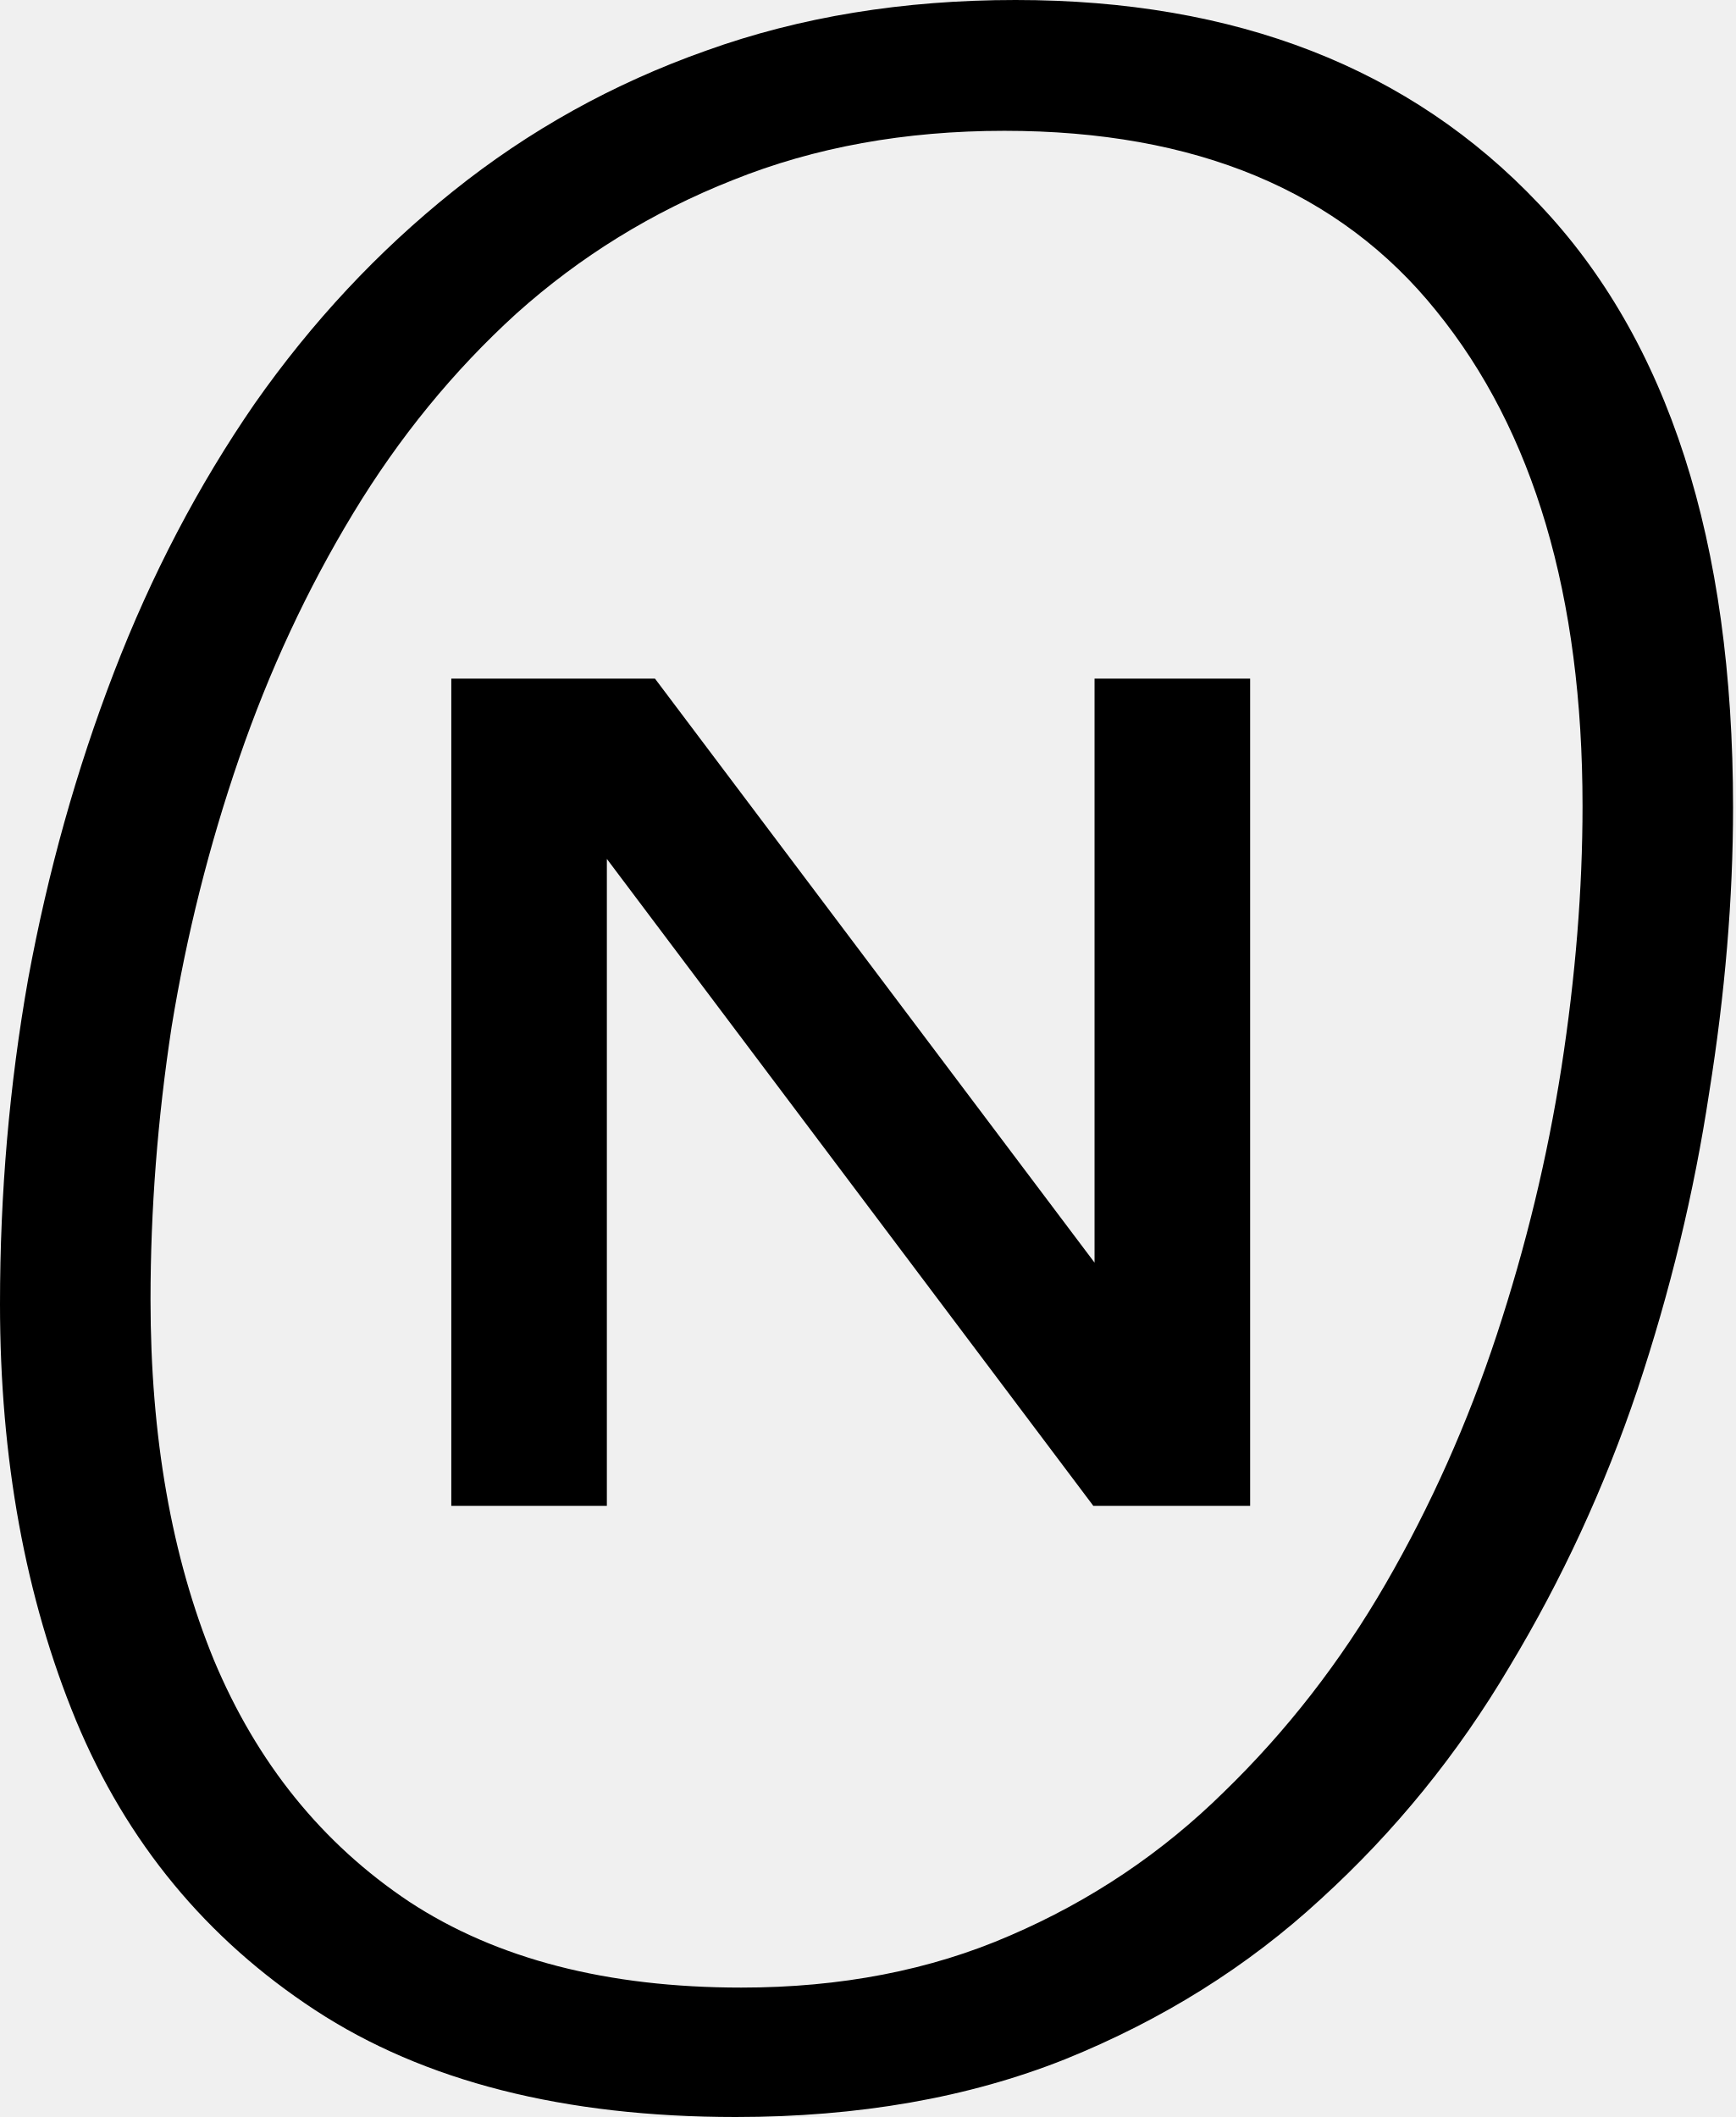
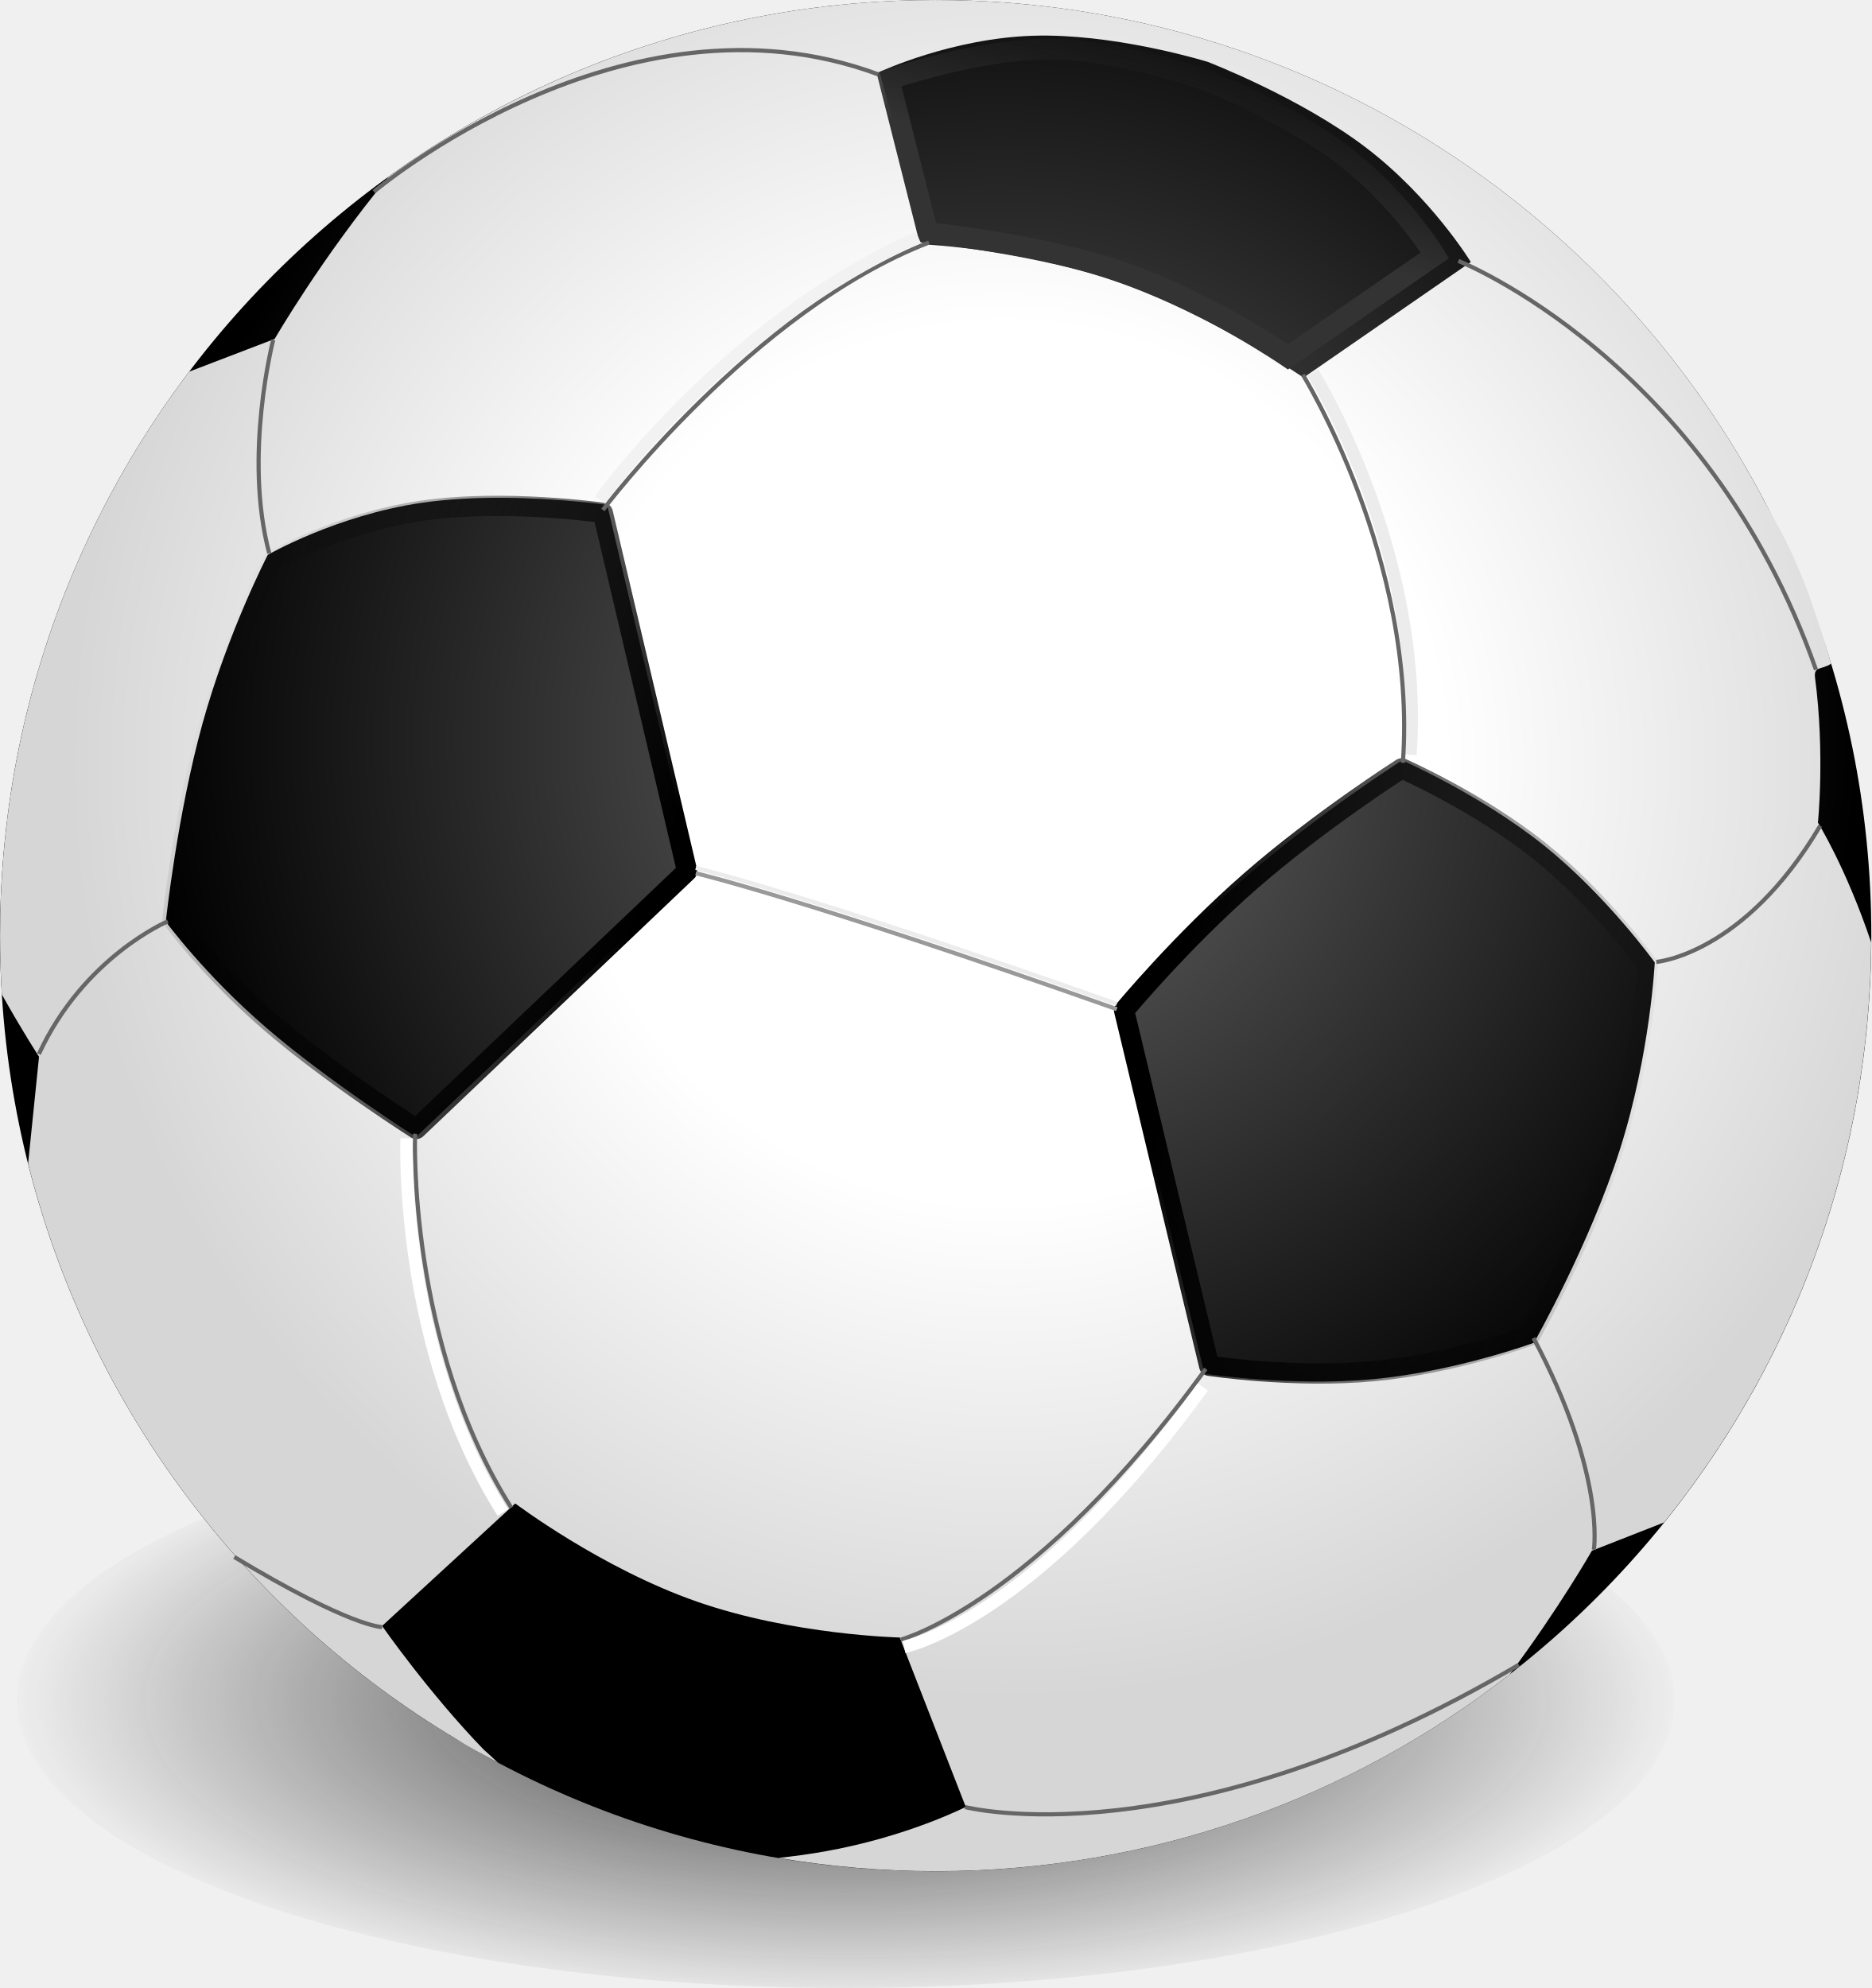
- <svg xmlns="http://www.w3.org/2000/svg" width="82" height="100" viewBox="0 0 82 100" fill="none">
-   <path d="M34.751 100C26.645 100 20.022 98.317 14.884 94.95C9.745 91.584 5.98 87.021 3.588 81.263C1.196 75.46 0 68.904 0 61.595C0 56.368 0.443 51.251 1.329 46.246C2.259 41.196 3.61 36.368 5.382 31.761C7.154 27.154 9.369 22.924 12.027 19.07C14.729 15.216 17.852 11.871 21.395 9.037C24.983 6.157 28.97 3.942 33.355 2.392C37.785 0.797 42.658 0 47.973 0C58.383 0 66.622 3.212 72.691 9.635C78.804 16.058 81.861 25.559 81.861 38.139C81.861 42.436 81.484 46.932 80.731 51.628C80.022 56.323 78.893 60.997 77.342 65.648C75.792 70.255 73.776 74.618 71.296 78.737C68.859 82.857 65.891 86.512 62.392 89.701C58.937 92.89 54.906 95.415 50.299 97.276C45.736 99.092 40.554 100 34.751 100ZM35.017 93.887C39.712 93.887 43.942 93.068 47.708 91.429C51.517 89.79 54.884 87.53 57.807 84.651C60.775 81.772 63.322 78.494 65.448 74.817C67.575 71.141 69.325 67.22 70.698 63.056C72.071 58.893 73.09 54.684 73.754 50.432C74.419 46.135 74.751 42.016 74.751 38.073C74.751 28.151 72.447 20.354 67.841 14.684C63.278 9.014 56.478 6.179 47.442 6.179C42.746 6.179 38.472 6.955 34.618 8.505C30.808 10.011 27.398 12.115 24.385 14.817C21.418 17.519 18.848 20.665 16.678 24.253C14.507 27.84 12.713 31.694 11.296 35.814C9.878 39.934 8.815 44.164 8.106 48.505C7.442 52.846 7.11 57.143 7.11 61.395C7.11 67.863 8.106 73.533 10.1 78.405C12.137 83.278 15.216 87.088 19.335 89.834C23.455 92.536 28.682 93.887 35.017 93.887Z" fill="black" />
-   <path d="M21.317 71.131V32.057H30.939L51.701 59.642V32.057H59.05V71.131H51.643L28.665 40.572V71.131H21.317Z" fill="black" />
+ <svg xmlns="http://www.w3.org/2000/svg" xmlns:xlink="http://www.w3.org/1999/xlink" version="1.0" viewBox="0 0 450.17 478.263">
+   <defs>
+     <linearGradient id="d">
+       <stop offset="0" stop-color="#333" />
+       <stop offset="1" stop-color="#333" stop-opacity="0" />
+     </linearGradient>
+     <linearGradient id="f">
+       <stop offset="0" stop-color="#6a6a6a" />
+       <stop offset="1" />
+     </linearGradient>
+     <linearGradient id="e">
+       <stop offset="0" stop-color="#fff" />
+       <stop offset=".47" stop-color="#fff" />
+       <stop offset="1" stop-color="#d6d6d6" />
+     </linearGradient>
+     <linearGradient id="b">
+       <stop offset="0" />
+       <stop offset="1" stop-opacity="0" />
+     </linearGradient>
+     <linearGradient id="a">
+       <stop offset="0" />
+       <stop offset="1" stop-opacity="0" />
+     </linearGradient>
+     <linearGradient id="c">
+       <stop offset="0" stop-color="#333" />
+       <stop offset="1" stop-opacity="0" />
+     </linearGradient>
+     <linearGradient xlink:href="#a" id="k" x1="237.346" x2="125.475" y1="1070.503" y2="1026.626" gradientTransform="translate(173.3377 -492.3071) scale(.9748)" gradientUnits="userSpaceOnUse" />
+     <linearGradient xlink:href="#b" id="j" x1="350.873" x2="468.475" y1="1121.957" y2="1143.901" gradientTransform="translate(179.466 -490.1608) scale(.9741)" gradientUnits="userSpaceOnUse" />
+     <linearGradient xlink:href="#c" id="l" x1="299.174" x2="320.482" y1="952.464" y2="882.127" gradientTransform="translate(218.7164 -432.3439) scale(.87835)" gradientUnits="userSpaceOnUse" />
+     <radialGradient xlink:href="#d" id="g" cx="253.141" cy="470.031" r="114.361" fx="253.141" fy="470.031" gradientTransform="matrix(1 0 0 .19711 0 377.3826)" gradientUnits="userSpaceOnUse" />
+     <radialGradient xlink:href="#e" id="i" cx="311.427" cy="1062.918" r="225.062" fx="311.427" fy="1062.918" gradientTransform="matrix(1 0 0 1.00007 167.1819 -512.6973)" gradientUnits="userSpaceOnUse" />
+     <radialGradient xlink:href="#f" id="h" cx="317.614" cy="207.493" r="245.833" fx="317.614" fy="207.493" gradientTransform="translate(211.2228 370.3503) scale(.83833)" gradientUnits="userSpaceOnUse" />
+   </defs>
+   <g transform="translate(-236.973 -366.478)">
+     <path fill="url(#g)" fill-rule="evenodd" d="M366.002 470.031a112.861 21.042 0 1 1-225.723 0 112.861 21.042 0 1 1 225.723 0z" overflow="visible" style="marker:none" transform="matrix(1.76703 0 0 3.28947 -6.891873 -770.6302)" />
+     <path fill="url(#h)" fill-rule="evenodd" d="M687.143 591.563c0 124.247-100.838 225.085-225.085 225.085-124.247 0-225.085-100.838-225.085-225.085 0-124.247 100.838-225.085 225.085-225.085 124.247 0 225.085 100.838 225.085 225.085z" overflow="visible" style="marker:none" />
+     <path fill="url(#i)" fill-rule="evenodd" d="M462.048 366.482c-49.128 0-94.576 15.785-131.594 42.531-16.116 19.49-27.406 39-27.406 39l-20.562 7.875c-28.559 37.736-45.5 84.748-45.5 135.688 0 4.758.146 9.471.438 14.156 5.116 9.14 8.938 14.969 8.938 14.969l-2.625 25.688c14.701 58.68 52.455 108.243 103.062 138.5 3.616 2.338 6.636 3.754 9.954 5.631-1.761-1.663-2.303-2.108-3.454-3.162-13.247-13.702-24.406-29.719-24.406-29.719l32.031-29.469c0.0 0 20.594 15.565 43.719 23.625 23.125 8.06 48.781 8.625 48.781 8.625l15.875 40.75s-14.028 7.194-33.938 10.719c-3.565.631-7.333 1.144-11.094 1.562 12.288 2.081 24.903 3.188 37.781 3.188 52.043 0 99.99-17.684 138.125-47.375 11.93-15.985 19.75-29.719 19.75-29.719l17.375-6.812c30.833-38.223 49.436-86.719 49.812-139.531-6.124-18.158-12.812-28.812-12.812-28.812 0 0 1.707-16.582-.691-34.848-.376-2.866 1.55-1.846 3.867-3.402-.687-2.595-3.185-10.306-4.445-13.988-4.96-14.496-9.839-21.412-13.044-27.824 6.243 3.488-.025-.019-.031-.031-38.13-70.163-112.487-117.813-197.906-117.812zm27.219 8.562c18.704.256 38.219 6.312 38.219 6.312-0-0 22.173 8.521 38 20.562 15.827 12.042 25.312 27.594 25.312 27.594l-40.25 27.812c0-0-21.666-14.842-44.312-22.844-22.646-8.001-46.281-9.156-46.281-9.156l-11.406-41.531c-0 0 17.263-8.11 37-8.719 1.234-.038 2.472-.048 3.719-.031zm-131.531 111.188c13.82.064 25.312 1.719 25.312 1.719l20.812 88.438-66.812 63.625s-20.863-13.237-35.906-26.188-24.281-25.625-24.281-25.625c0 0 2.716-25.654 8.844-47.719 6.128-22.065 15.688-40.531 15.688-40.531 0.0 0 16.519-9.507 36.938-12.5 6.381-.935 13.124-1.248 19.406-1.219zm216.531 63.156c-0 0 18.838 8.253 34.031 20.406 15.194 12.153 26.75 28.219 26.75 28.219s-1.078 22.001-8.344 44.875c-7.266 22.874-20.719 46.625-20.719 46.625-0-0-18.778 6.891-38.594 8.75-19.816 1.859-40.688-1.312-40.688-1.312l-10.344-43.281-10.656-44.5s14.142-17.052 31.281-32c17.14-14.948 37.281-27.781 37.281-27.781z" overflow="visible" style="marker:none" />
+     <path fill="none" stroke="url(#j)" stroke-linejoin="round" stroke-width="4.871" d="M633.374 598.676s-1.059 21.443-8.136 43.725c-7.078 22.282-20.175 45.403-20.175 45.403s-18.297 6.724-37.599 8.535c-19.303 1.811-39.613-1.291-39.613-1.291l-10.088-42.15-10.371-43.333s13.772-16.632 30.468-31.193c16.696-14.561 36.315-27.05 36.315-27.05s18.347 8.052 33.147 19.89c14.8 11.838 26.053 27.463 26.053 27.463z" overflow="visible" style="marker:none" />
+     <path fill="none" stroke="url(#k)" stroke-linejoin="round" stroke-width="4.874" d="M337.132 638.063s-20.337-12.906-35.001-25.53c-14.664-12.625-23.655-24.968-23.655-24.968s2.637-24.996 8.61-46.505c5.974-21.509 15.284-39.53 15.284-39.53s16.098-9.255 36.003-12.173c19.904-2.918 43.615.501 43.615.501l20.279 86.211-65.135 61.995z" overflow="visible" style="marker:none" />
+     <path fill="none" stroke="url(#l)" stroke-width="5.016" d="M526.543 385.592s19.464 7.496 33.366 18.073c13.902 10.577 22.24 24.235 22.24 24.235l-35.357 24.431s-19.031-13.054-38.923-20.082c-19.891-7.028-47.713-9.797-47.713-9.797l-9.319-36.843s19.395-6.769 36.731-7.303c17.336-.535 38.976 7.287 38.976 7.287z" overflow="visible" style="marker:none" />
+     <path fill="none" stroke="#666" d="M382.006 489.154s36.187-48.081 78.437-64.331" />
+     <path fill="none" stroke="#ececec" stroke-width="3" d="M552.778 456.099s26.985 42.926 23.485 91.926" />
+     <path fill="none" stroke="#666" d="M550.374 456.614s27.576 44.376 24.076 93.376m13.348-120.74S647.582 452.85 673.832 527.6m-38.415 70.289s21.044-1.635 39.429-32.747m-54.452 174.179s2.921-18.129-14.521-50.953m-152.205 72.567s32.35-8.574 73.362-65.142m-190.212-56.569s-1.945 50.381 23.158 89.979m-31.1 28.702s-7.43.092-35.545-16.858m-15.998-152.912s-20.149 8.463-31.001 31.911M302.698 448.248s-7.232 27.912-.948 51.363m25.169-87.015s60.054-50.895 121.219-28.268m21.012 416.889s52.386 13.451 133.187-34.233" />
+     <path fill="none" stroke="#f2f2f2" stroke-linecap="square" stroke-width="3" d="M382.2 485.545s30.091-41.441 74.341-61.316" />
+     <path fill="none" stroke="#fff" stroke-width="3" d="M454.49 762.667s30.822-5.946 71.835-62.515m-191.532-59.81s-1.945 50.396 23.158 89.994" />
+     <path fill="none" stroke="#999" d="M404.347 576.556s26.34 6.187 101.293 32.704" overflow="visible" style="marker:none" />
+     <path fill="none" stroke="#ececec" d="M404.347 575.281s26.34 6.187 101.293 32.704" overflow="visible" style="marker:none" />
+   </g>
</svg>
